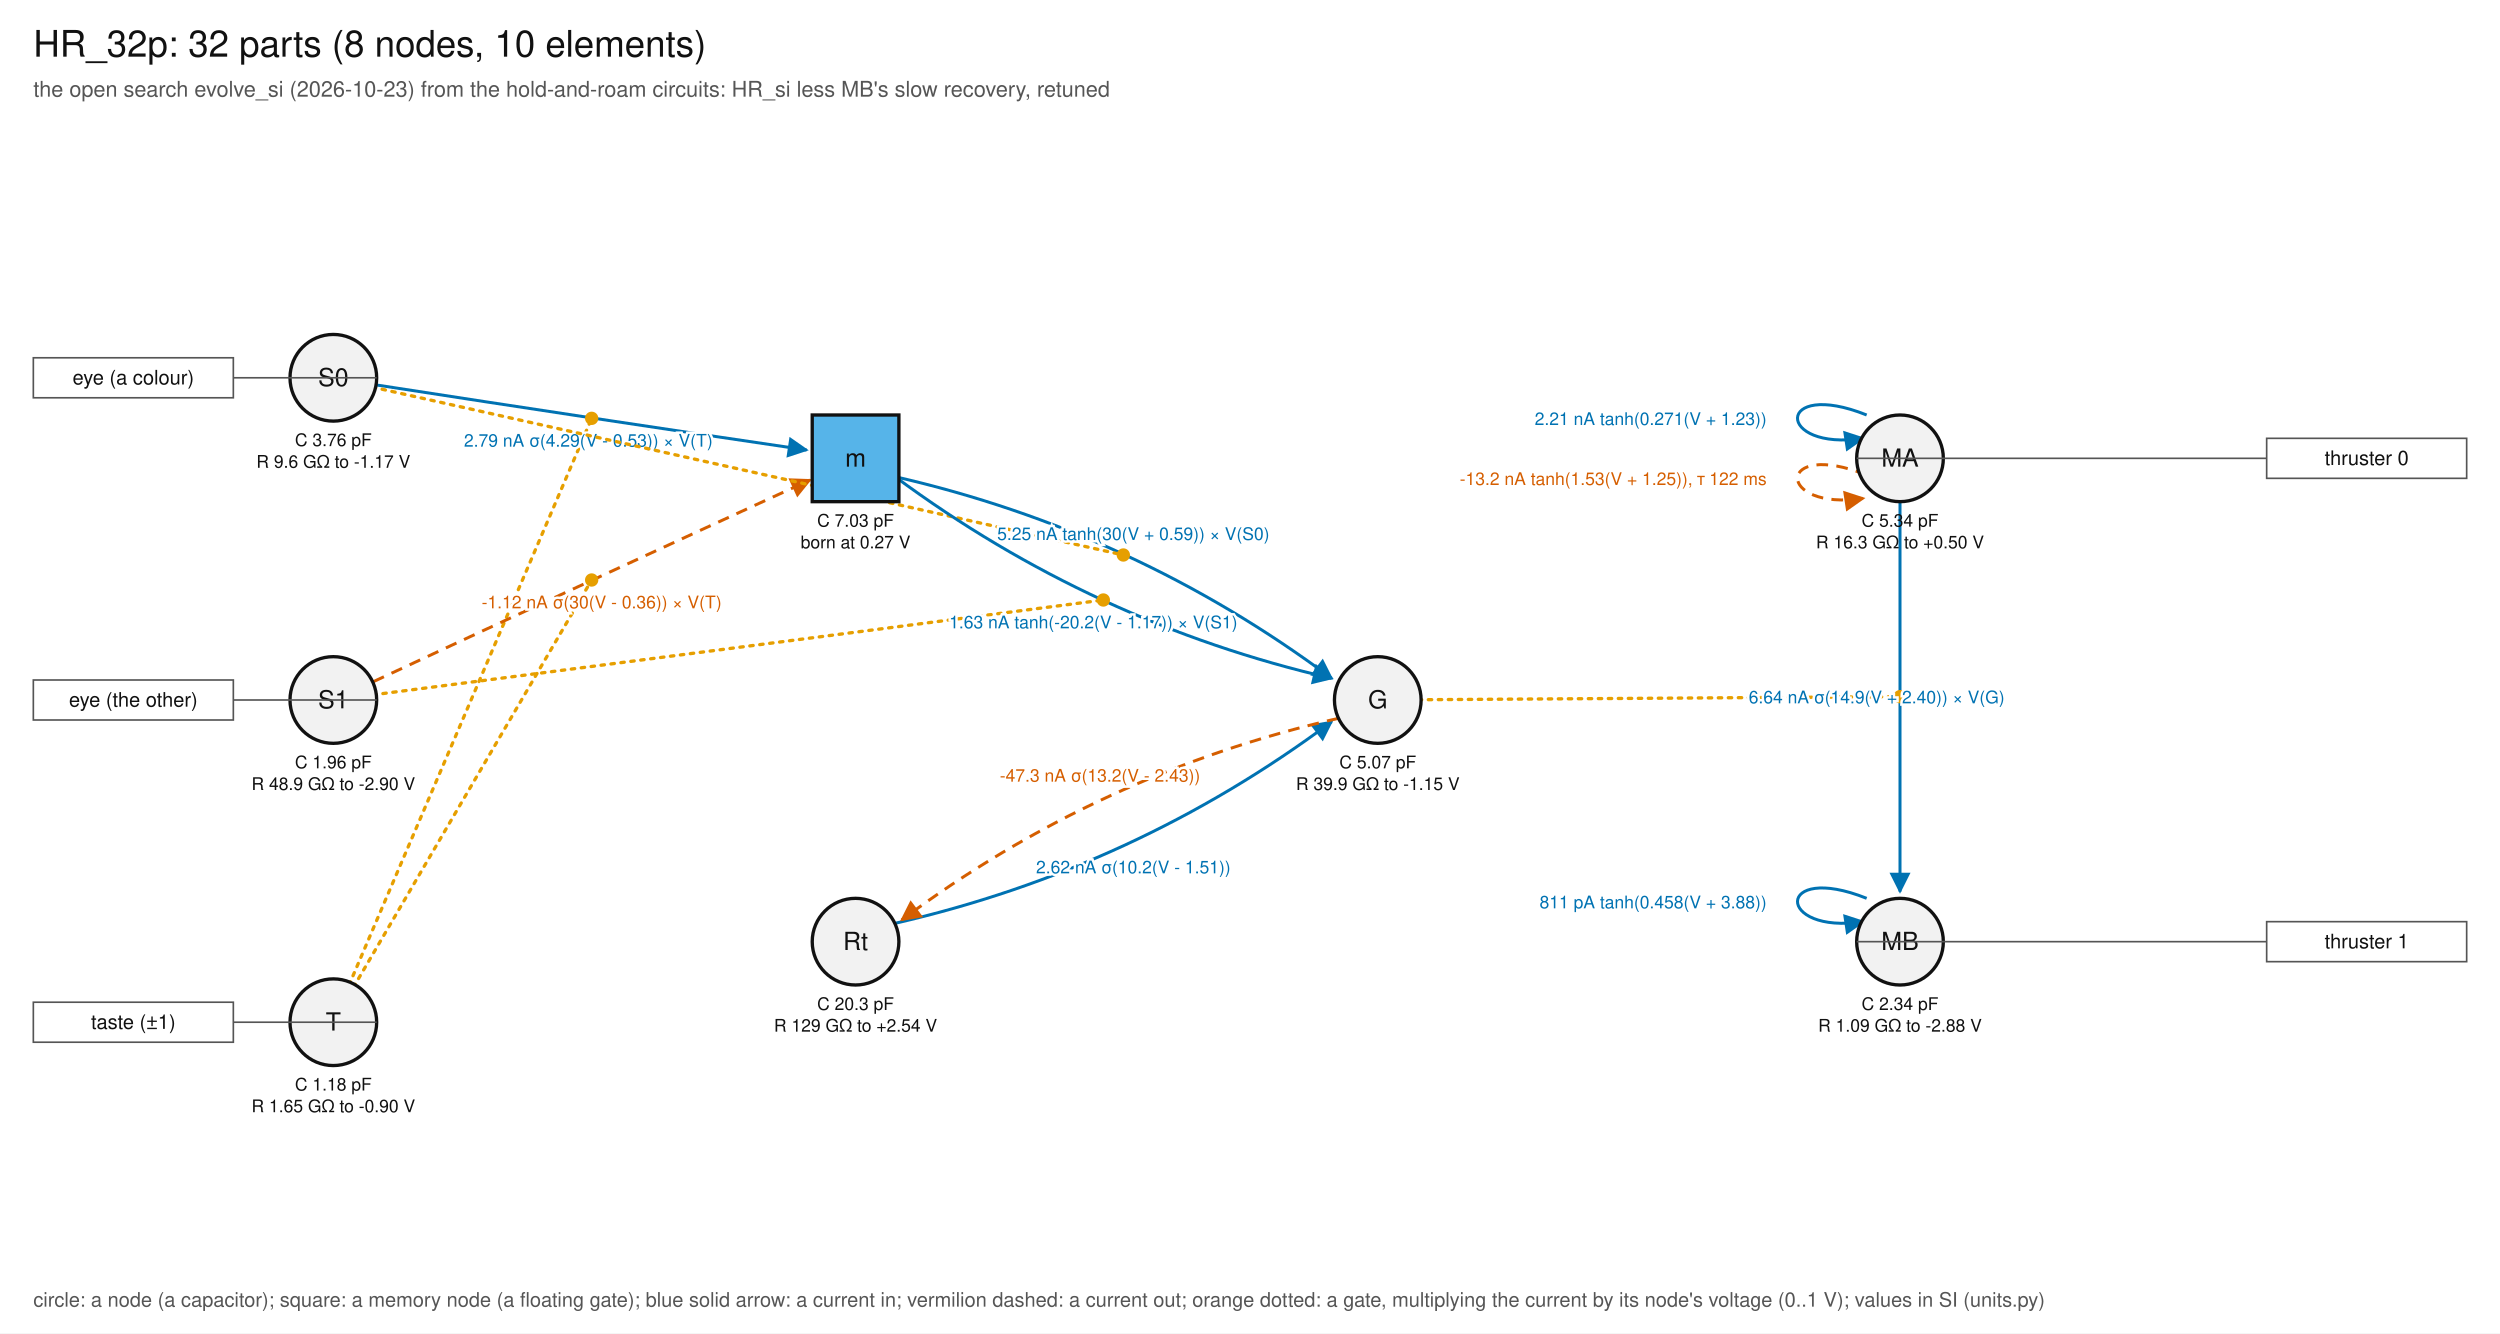
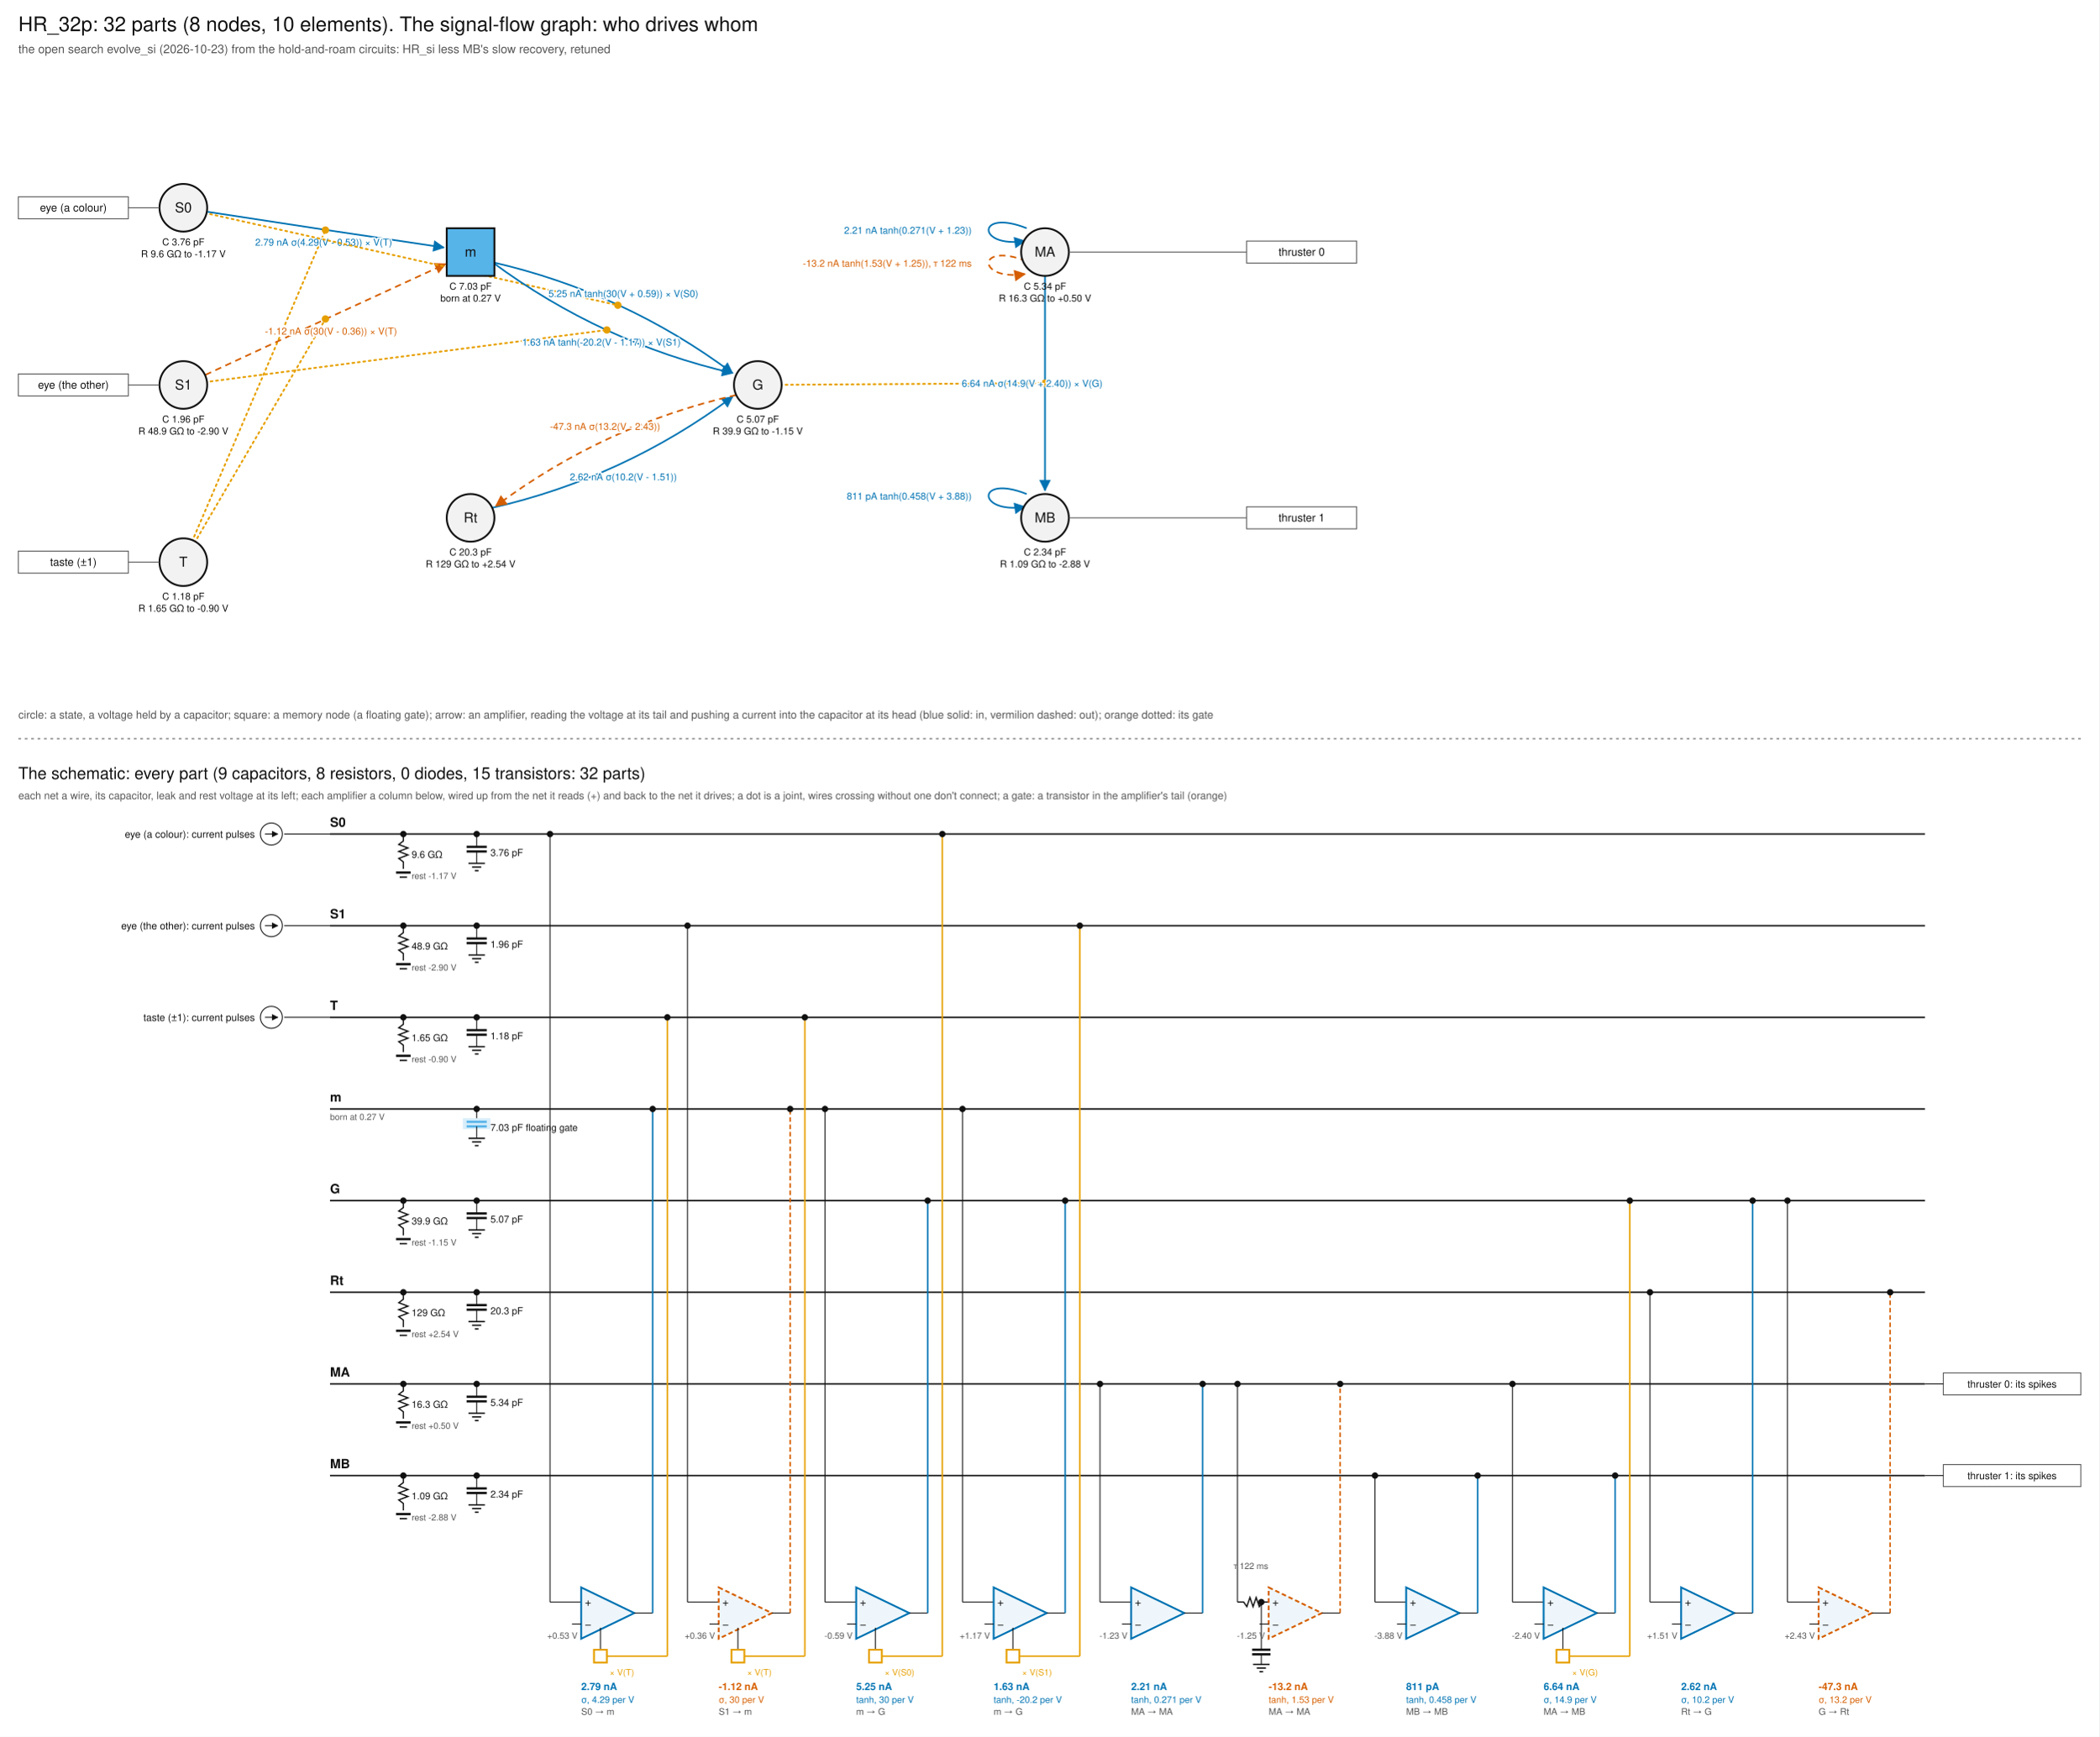
- <svg xmlns="http://www.w3.org/2000/svg" width="1500" height="800" viewBox="0 0 1500 800" font-family="Helvetica, Arial, sans-serif">
-   <rect width="1500" height="800" fill="#fff" />
+ <svg xmlns="http://www.w3.org/2000/svg" width="2290" height="1895" viewBox="0 0 2290 1895" font-family="Helvetica, Arial, sans-serif">
+   <rect width="2290" height="1895" fill="#fff" />
  <defs>
    <marker id="in" viewBox="0 0 10 10" refX="9" refY="5" markerWidth="7" markerHeight="7" orient="auto-start-reverse">
      <path d="M0,0 L10,5 L0,10 z" fill="#0072B2" />
    </marker>
    <marker id="out" viewBox="0 0 10 10" refX="9" refY="5" markerWidth="7" markerHeight="7" orient="auto-start-reverse">
      <path d="M0,0 L10,5 L0,10 z" fill="#D55E00" />
    </marker>
+     <marker id="ink" viewBox="0 0 10 10" refX="9" refY="5" markerWidth="7" markerHeight="7" orient="auto-start-reverse">
+       <path d="M0,0 L10,5 L0,10 z" fill="#111" />
+     </marker>
  </defs>
-   <text x="20" y="34" font-size="22" fill="#111">HR_32p: 32 parts (8 nodes, 10 elements)</text>
+   <text x="20" y="34" font-size="22" fill="#111">HR_32p: 32 parts (8 nodes, 10 elements). The signal-flow graph: who drives whom</text>
  <text x="20" y="58" font-size="13" fill="#555">the open search evolve_si (2026-10-23) from the hold-and-roam circuits: HR_si less MB's slow recovery, retuned</text>
  <path d="M226,231 Q355,251 484,270" fill="none" stroke="#0072B2" stroke-width="1.8" marker-end="url(#in)" />
  <line x1="200" y1="613" x2="355" y2="251" stroke="#E69F00" stroke-width="2" stroke-dasharray="2,4" stroke-linecap="round" />
  <circle cx="355" cy="251" r="4" fill="#E69F00" />
-   <text x="353" y="268" font-size="10.5" text-anchor="middle" fill="#0072B2" stroke="#fff" stroke-width="3" paint-order="stroke">2.79 nA σ(4.29(V - 0.53)) × V(T)</text>
+   <text x="353" y="268" font-size="10.5" text-anchor="middle" fill="#fff" stroke="#fff" stroke-width="3">2.79 nA σ(4.29(V - 0.53)) × V(T)</text>
+   <text x="353" y="268" font-size="10.5" text-anchor="middle" fill="#0072B2">2.79 nA σ(4.29(V - 0.53)) × V(T)</text>
  <path d="M224,409 Q355,348 486,288" fill="none" stroke="#D55E00" stroke-width="1.8" stroke-dasharray="7,5" marker-end="url(#out)" />
  <line x1="200" y1="613" x2="355" y2="348" stroke="#E69F00" stroke-width="2" stroke-dasharray="2,4" stroke-linecap="round" />
  <circle cx="355" cy="348" r="4" fill="#E69F00" />
-   <text x="361" y="365" font-size="10.5" text-anchor="middle" fill="#D55E00" stroke="#fff" stroke-width="3" paint-order="stroke">-1.12 nA σ(30(V - 0.36)) × V(T)</text>
+   <text x="361" y="365" font-size="10.5" text-anchor="middle" fill="#fff" stroke="#fff" stroke-width="3">-1.12 nA σ(30(V - 0.36)) × V(T)</text>
+   <text x="361" y="365" font-size="10.5" text-anchor="middle" fill="#D55E00">-1.12 nA σ(30(V - 0.36)) × V(T)</text>
  <path d="M537,286 Q681,319 799,407" fill="none" stroke="#0072B2" stroke-width="1.8" marker-end="url(#in)" />
  <line x1="200" y1="227" x2="674" y2="333" stroke="#E69F00" stroke-width="2" stroke-dasharray="2,4" stroke-linecap="round" />
  <circle cx="674" cy="333" r="4" fill="#E69F00" />
-   <text x="680" y="324" font-size="10.5" text-anchor="middle" fill="#0072B2" stroke="#fff" stroke-width="3" paint-order="stroke">5.25 nA tanh(30(V + 0.59)) × V(S0)</text>
+   <text x="680" y="324" font-size="10.5" text-anchor="middle" fill="#fff" stroke="#fff" stroke-width="3">5.25 nA tanh(30(V + 0.59)) × V(S0)</text>
+   <text x="680" y="324" font-size="10.5" text-anchor="middle" fill="#0072B2">5.25 nA tanh(30(V + 0.59)) × V(S0)</text>
  <path d="M537,286 Q656,374 799,407" fill="none" stroke="#0072B2" stroke-width="1.8" marker-end="url(#in)" />
  <line x1="200" y1="420" x2="662" y2="360" stroke="#E69F00" stroke-width="2" stroke-dasharray="2,4" stroke-linecap="round" />
  <circle cx="662" cy="360" r="4" fill="#E69F00" />
-   <text x="656" y="377" font-size="10.5" text-anchor="middle" fill="#0072B2" stroke="#fff" stroke-width="3" paint-order="stroke">1.63 nA tanh(-20.2(V - 1.17)) × V(S1)</text>
+   <text x="656" y="377" font-size="10.5" text-anchor="middle" fill="#fff" stroke="#fff" stroke-width="3">1.63 nA tanh(-20.2(V - 1.17)) × V(S1)</text>
+   <text x="656" y="377" font-size="10.5" text-anchor="middle" fill="#0072B2">1.63 nA tanh(-20.2(V - 1.17)) × V(S1)</text>
  <path d="M1120.0,249.0 C1065.0,227.0 1065.0,271.0 1118.0,263.0" fill="none" stroke="#0072B2" stroke-width="1.8" marker-end="url(#in)" />
-   <text x="1060" y="255" font-size="10.5" text-anchor="end" fill="#0072B2" stroke="#fff" stroke-width="3" paint-order="stroke">2.21 nA tanh(0.271(V + 1.23))</text>
+   <text x="1060" y="255" font-size="10.5" text-anchor="end" fill="#fff" stroke="#fff" stroke-width="3">2.21 nA tanh(0.271(V + 1.23))</text>
+   <text x="1060" y="255" font-size="10.5" text-anchor="end" fill="#0072B2">2.21 nA tanh(0.271(V + 1.23))</text>
  <path d="M1120.0,285.0 C1065.0,263.0 1065.0,307.0 1118.0,299.0" fill="none" stroke="#D55E00" stroke-width="1.8" stroke-dasharray="7,5" marker-end="url(#out)" />
-   <text x="1060" y="291" font-size="10.5" text-anchor="end" fill="#D55E00" stroke="#fff" stroke-width="3" paint-order="stroke">-13.2 nA tanh(1.53(V + 1.25)), τ 122 ms</text>
+   <text x="1060" y="291" font-size="10.5" text-anchor="end" fill="#fff" stroke="#fff" stroke-width="3">-13.2 nA tanh(1.53(V + 1.25)), τ 122 ms</text>
+   <text x="1060" y="291" font-size="10.5" text-anchor="end" fill="#D55E00">-13.2 nA tanh(1.53(V + 1.25)), τ 122 ms</text>
  <path d="M1120.0,539.0 C1065.0,517.0 1065.0,561.0 1118.0,553.0" fill="none" stroke="#0072B2" stroke-width="1.8" marker-end="url(#in)" />
-   <text x="1060" y="545" font-size="10.5" text-anchor="end" fill="#0072B2" stroke="#fff" stroke-width="3" paint-order="stroke">811 pA tanh(0.458(V + 3.88))</text>
+   <text x="1060" y="545" font-size="10.5" text-anchor="end" fill="#fff" stroke="#fff" stroke-width="3">811 pA tanh(0.458(V + 3.88))</text>
+   <text x="1060" y="545" font-size="10.5" text-anchor="end" fill="#0072B2">811 pA tanh(0.458(V + 3.88))</text>
  <path d="M1140,301 Q1140,418 1140,535" fill="none" stroke="#0072B2" stroke-width="1.8" marker-end="url(#in)" />
  <line x1="827" y1="420" x2="1140" y2="418" stroke="#E69F00" stroke-width="2" stroke-dasharray="2,4" stroke-linecap="round" />
  <circle cx="1140" cy="418" r="4" fill="#E69F00" />
-   <text x="1126" y="422" font-size="10.5" text-anchor="middle" fill="#0072B2" stroke="#fff" stroke-width="3" paint-order="stroke">6.64 nA σ(14.9(V + 2.40)) × V(G)</text>
+   <text x="1126" y="422" font-size="10.5" text-anchor="middle" fill="#fff" stroke="#fff" stroke-width="3">6.64 nA σ(14.9(V + 2.40)) × V(G)</text>
+   <text x="1126" y="422" font-size="10.5" text-anchor="middle" fill="#0072B2">6.64 nA σ(14.9(V + 2.40)) × V(G)</text>
  <path d="M537,554 Q681,521 799,433" fill="none" stroke="#0072B2" stroke-width="1.8" marker-end="url(#in)" />
-   <text x="680" y="524" font-size="10.5" text-anchor="middle" fill="#0072B2" stroke="#fff" stroke-width="3" paint-order="stroke">2.62 nA σ(10.2(V - 1.51))</text>
+   <text x="680" y="524" font-size="10.5" text-anchor="middle" fill="#fff" stroke="#fff" stroke-width="3">2.62 nA σ(10.2(V - 1.51))</text>
+   <text x="680" y="524" font-size="10.5" text-anchor="middle" fill="#0072B2">2.62 nA σ(10.2(V - 1.51))</text>
  <path d="M803,431 Q659,464 541,552" fill="none" stroke="#D55E00" stroke-width="1.8" stroke-dasharray="7,5" marker-end="url(#out)" />
-   <text x="660" y="469" font-size="10.5" text-anchor="middle" fill="#D55E00" stroke="#fff" stroke-width="3" paint-order="stroke">-47.3 nA σ(13.2(V - 2.43))</text>
+   <text x="660" y="469" font-size="10.5" text-anchor="middle" fill="#fff" stroke="#fff" stroke-width="3">-47.3 nA σ(13.2(V - 2.43))</text>
+   <text x="660" y="469" font-size="10.5" text-anchor="middle" fill="#D55E00">-47.3 nA σ(13.2(V - 2.43))</text>
  <circle cx="200.0" cy="226.667" r="26" fill="#F2F2F2" stroke="#111" stroke-width="2" />
  <text x="200.0" y="231.667" font-size="15" text-anchor="middle" fill="#111">S0</text>
  <text x="200.0" y="267.667" font-size="10.5" text-anchor="middle" fill="#111">C 3.76 pF</text>
  <text x="200.0" y="280.667" font-size="10.5" text-anchor="middle" fill="#111">R 9.6 GΩ to -1.17 V</text>
  <circle cx="200.0" cy="420.0" r="26" fill="#F2F2F2" stroke="#111" stroke-width="2" />
  <text x="200.0" y="425.0" font-size="15" text-anchor="middle" fill="#111">S1</text>
  <text x="200.0" y="461.0" font-size="10.5" text-anchor="middle" fill="#111">C 1.96 pF</text>
  <text x="200.0" y="474.0" font-size="10.5" text-anchor="middle" fill="#111">R 48.9 GΩ to -2.90 V</text>
  <circle cx="200.0" cy="613.333" r="26" fill="#F2F2F2" stroke="#111" stroke-width="2" />
  <text x="200.0" y="618.333" font-size="15" text-anchor="middle" fill="#111">T</text>
  <text x="200.0" y="654.333" font-size="10.5" text-anchor="middle" fill="#111">C 1.18 pF</text>
  <text x="200.0" y="667.333" font-size="10.5" text-anchor="middle" fill="#111">R 1.65 GΩ to -0.90 V</text>
  <rect x="487.333" y="249.0" width="52" height="52" fill="#56B4E9" stroke="#111" stroke-width="2" />
  <text x="513.333" y="280.0" font-size="15" text-anchor="middle" fill="#111">m</text>
  <text x="513.333" y="316.0" font-size="10.5" text-anchor="middle" fill="#111">C 7.03 pF</text>
  <text x="513.333" y="329.0" font-size="10.5" text-anchor="middle" fill="#111">born at 0.27 V</text>
  <circle cx="826.667" cy="420.0" r="26" fill="#F2F2F2" stroke="#111" stroke-width="2" />
  <text x="826.667" y="425.0" font-size="15" text-anchor="middle" fill="#111">G</text>
  <text x="826.667" y="461.0" font-size="10.5" text-anchor="middle" fill="#111">C 5.07 pF</text>
  <text x="826.667" y="474.0" font-size="10.5" text-anchor="middle" fill="#111">R 39.9 GΩ to -1.15 V</text>
  <circle cx="1140.0" cy="275.0" r="26" fill="#F2F2F2" stroke="#111" stroke-width="2" />
  <text x="1140.0" y="280.0" font-size="15" text-anchor="middle" fill="#111">MA</text>
  <text x="1140.0" y="316.0" font-size="10.5" text-anchor="middle" fill="#111">C 5.34 pF</text>
  <text x="1140.0" y="329.0" font-size="10.5" text-anchor="middle" fill="#111">R 16.3 GΩ to +0.50 V</text>
  <circle cx="1140.0" cy="565.0" r="26" fill="#F2F2F2" stroke="#111" stroke-width="2" />
  <text x="1140.0" y="570.0" font-size="15" text-anchor="middle" fill="#111">MB</text>
  <text x="1140.0" y="606.0" font-size="10.5" text-anchor="middle" fill="#111">C 2.34 pF</text>
  <text x="1140.0" y="619.0" font-size="10.5" text-anchor="middle" fill="#111">R 1.09 GΩ to -2.88 V</text>
  <circle cx="513.333" cy="565.0" r="26" fill="#F2F2F2" stroke="#111" stroke-width="2" />
  <text x="513.333" y="570.0" font-size="15" text-anchor="middle" fill="#111">Rt</text>
  <text x="513.333" y="606.0" font-size="10.5" text-anchor="middle" fill="#111">C 20.3 pF</text>
  <text x="513.333" y="619.0" font-size="10.5" text-anchor="middle" fill="#111">R 129 GΩ to +2.54 V</text>
  <rect x="20" y="214.667" width="120" height="24" fill="#fff" stroke="#555" />
  <text x="80" y="230.667" font-size="12" text-anchor="middle" fill="#111">eye (a colour)</text>
-   <line x1="140" y1="226.667" x2="226.0" y2="226.667" stroke="#555" />
+   <line x1="140" y1="226.667" x2="174.0" y2="226.667" stroke="#555" />
  <rect x="20" y="408.0" width="120" height="24" fill="#fff" stroke="#555" />
  <text x="80" y="424.0" font-size="12" text-anchor="middle" fill="#111">eye (the other)</text>
-   <line x1="140" y1="420.0" x2="226.0" y2="420.0" stroke="#555" />
+   <line x1="140" y1="420.0" x2="174.0" y2="420.0" stroke="#555" />
  <rect x="20" y="601.333" width="120" height="24" fill="#fff" stroke="#555" />
  <text x="80" y="617.333" font-size="12" text-anchor="middle" fill="#111">taste (±1)</text>
-   <line x1="140" y1="613.333" x2="226.0" y2="613.333" stroke="#555" />
+   <line x1="140" y1="613.333" x2="174.0" y2="613.333" stroke="#555" />
  <rect x="1360" y="263.0" width="120" height="24" fill="#fff" stroke="#555" />
  <text x="1420" y="279.0" font-size="12" text-anchor="middle" fill="#111">thruster 0</text>
-   <line x1="1360" y1="275.0" x2="1114.0" y2="275.0" stroke="#555" />
+   <line x1="1360" y1="275.0" x2="1166.0" y2="275.0" stroke="#555" />
  <rect x="1360" y="553.0" width="120" height="24" fill="#fff" stroke="#555" />
  <text x="1420" y="569.0" font-size="12" text-anchor="middle" fill="#111">thruster 1</text>
-   <line x1="1360" y1="565.0" x2="1114.0" y2="565.0" stroke="#555" />
-   <text x="20" y="784" font-size="12" fill="#555">circle: a node (a capacitor); square: a memory node (a floating gate); blue solid arrow: a current in; vermilion dashed: a current out; orange dotted: a gate, multiplying the current by its node's voltage (0..1 V); values in SI (units.py)</text>
+   <line x1="1360" y1="565.0" x2="1166.0" y2="565.0" stroke="#555" />
+   <text x="20" y="784" font-size="12" fill="#555">circle: a state, a voltage held by a capacitor; square: a memory node (a floating gate); arrow: an amplifier, reading the voltage at its tail and pushing a current into the capacitor at its head (blue solid: in, vermilion dashed: out); orange dotted: its gate</text>
+   <line x1="20" y1="806" x2="2270" y2="806" stroke="#555" stroke-dasharray="3,4" />
+   <line x1="360" y1="910" x2="2100" y2="910" stroke="#111" stroke-width="1.6" />
+   <text x="360" y="902" font-size="14" text-anchor="start" fill="#111" font-weight="bold">S0</text>
+   <circle cx="520" cy="910" r="3.5" fill="#111" />
+   <line x1="520" y1="910" x2="520" y2="924" stroke="#111" />
+   <line x1="509" y1="924" x2="531" y2="924" stroke="#111" stroke-width="2.5" />
+   <line x1="509" y1="929" x2="531" y2="929" stroke="#111" stroke-width="2.5" />
+   <line x1="520" y1="929" x2="520" y2="942" stroke="#111" />
+   <line x1="511" y1="942" x2="529" y2="942" stroke="#111" stroke-width="1.5" />
+   <line x1="515" y1="946" x2="525" y2="946" stroke="#111" stroke-width="1.5" />
+   <line x1="518" y1="950" x2="522" y2="950" stroke="#111" stroke-width="1.5" />
+   <text x="535" y="934" font-size="10.5" text-anchor="start" fill="#111" font-weight="normal">3.76 pF</text>
+   <circle cx="440" cy="910" r="3.5" fill="#111" />
+   <path d="M440,910 L440.0,917.6 L435.0,921.4 L445.0,925.2 L435.0,929.0 L445.0,932.8 L435.0,936.6 L440.0,940.4 L440,948" fill="none" stroke="#111" stroke-width="1.4" />
+   <line x1="432" y1="952" x2="448" y2="952" stroke="#111" stroke-width="2.5" />
+   <line x1="436" y1="957" x2="444" y2="957" stroke="#111" stroke-width="1.5" />
+   <text x="449" y="936" font-size="10.5" text-anchor="start" fill="#111" font-weight="normal">9.6 GΩ</text>
+   <text x="449" y="959" font-size="9.5" text-anchor="start" fill="#555" font-weight="normal">rest -1.17 V</text>
+   <line x1="360" y1="1010" x2="2100" y2="1010" stroke="#111" stroke-width="1.6" />
+   <text x="360" y="1002" font-size="14" text-anchor="start" fill="#111" font-weight="bold">S1</text>
+   <circle cx="520" cy="1010" r="3.5" fill="#111" />
+   <line x1="520" y1="1010" x2="520" y2="1024" stroke="#111" />
+   <line x1="509" y1="1024" x2="531" y2="1024" stroke="#111" stroke-width="2.5" />
+   <line x1="509" y1="1029" x2="531" y2="1029" stroke="#111" stroke-width="2.5" />
+   <line x1="520" y1="1029" x2="520" y2="1042" stroke="#111" />
+   <line x1="511" y1="1042" x2="529" y2="1042" stroke="#111" stroke-width="1.5" />
+   <line x1="515" y1="1046" x2="525" y2="1046" stroke="#111" stroke-width="1.5" />
+   <line x1="518" y1="1050" x2="522" y2="1050" stroke="#111" stroke-width="1.5" />
+   <text x="535" y="1034" font-size="10.5" text-anchor="start" fill="#111" font-weight="normal">1.96 pF</text>
+   <circle cx="440" cy="1010" r="3.5" fill="#111" />
+   <path d="M440,1010 L440.0,1017.6 L435.0,1021.4 L445.0,1025.2 L435.0,1029.0 L445.0,1032.8 L435.0,1036.6 L440.0,1040.4 L440,1048" fill="none" stroke="#111" stroke-width="1.4" />
+   <line x1="432" y1="1052" x2="448" y2="1052" stroke="#111" stroke-width="2.5" />
+   <line x1="436" y1="1057" x2="444" y2="1057" stroke="#111" stroke-width="1.5" />
+   <text x="449" y="1036" font-size="10.5" text-anchor="start" fill="#111" font-weight="normal">48.9 GΩ</text>
+   <text x="449" y="1059" font-size="9.5" text-anchor="start" fill="#555" font-weight="normal">rest -2.90 V</text>
+   <line x1="360" y1="1110" x2="2100" y2="1110" stroke="#111" stroke-width="1.6" />
+   <text x="360" y="1102" font-size="14" text-anchor="start" fill="#111" font-weight="bold">T</text>
+   <circle cx="520" cy="1110" r="3.5" fill="#111" />
+   <line x1="520" y1="1110" x2="520" y2="1124" stroke="#111" />
+   <line x1="509" y1="1124" x2="531" y2="1124" stroke="#111" stroke-width="2.5" />
+   <line x1="509" y1="1129" x2="531" y2="1129" stroke="#111" stroke-width="2.5" />
+   <line x1="520" y1="1129" x2="520" y2="1142" stroke="#111" />
+   <line x1="511" y1="1142" x2="529" y2="1142" stroke="#111" stroke-width="1.5" />
+   <line x1="515" y1="1146" x2="525" y2="1146" stroke="#111" stroke-width="1.5" />
+   <line x1="518" y1="1150" x2="522" y2="1150" stroke="#111" stroke-width="1.5" />
+   <text x="535" y="1134" font-size="10.5" text-anchor="start" fill="#111" font-weight="normal">1.18 pF</text>
+   <circle cx="440" cy="1110" r="3.5" fill="#111" />
+   <path d="M440,1110 L440.0,1117.6 L435.0,1121.4 L445.0,1125.2 L435.0,1129.0 L445.0,1132.8 L435.0,1136.6 L440.0,1140.4 L440,1148" fill="none" stroke="#111" stroke-width="1.4" />
+   <line x1="432" y1="1152" x2="448" y2="1152" stroke="#111" stroke-width="2.5" />
+   <line x1="436" y1="1157" x2="444" y2="1157" stroke="#111" stroke-width="1.5" />
+   <text x="449" y="1136" font-size="10.5" text-anchor="start" fill="#111" font-weight="normal">1.65 GΩ</text>
+   <text x="449" y="1159" font-size="9.5" text-anchor="start" fill="#555" font-weight="normal">rest -0.90 V</text>
+   <line x1="360" y1="1210" x2="2100" y2="1210" stroke="#111" stroke-width="1.6" />
+   <text x="360" y="1202" font-size="14" text-anchor="start" fill="#111" font-weight="bold">m</text>
+   <circle cx="520" cy="1210" r="3.5" fill="#111" />
+   <line x1="520" y1="1210" x2="520" y2="1224" stroke="#111" />
+   <rect x="505" y="1220" width="30" height="12" fill="#d8eefa" stroke="none" />
+   <line x1="509" y1="1224" x2="531" y2="1224" stroke="#56B4E9" stroke-width="2.5" />
+   <line x1="509" y1="1229" x2="531" y2="1229" stroke="#56B4E9" stroke-width="2.5" />
+   <line x1="520" y1="1229" x2="520" y2="1242" stroke="#111" />
+   <line x1="511" y1="1242" x2="529" y2="1242" stroke="#111" stroke-width="1.5" />
+   <line x1="515" y1="1246" x2="525" y2="1246" stroke="#111" stroke-width="1.5" />
+   <line x1="518" y1="1250" x2="522" y2="1250" stroke="#111" stroke-width="1.5" />
+   <text x="535" y="1234" font-size="10.5" text-anchor="start" fill="#111" font-weight="normal">7.03 pF  floating gate</text>
+   <text x="360" y="1222" font-size="9.5" text-anchor="start" fill="#555" font-weight="normal">born at 0.27 V</text>
+   <line x1="360" y1="1310" x2="2100" y2="1310" stroke="#111" stroke-width="1.6" />
+   <text x="360" y="1302" font-size="14" text-anchor="start" fill="#111" font-weight="bold">G</text>
+   <circle cx="520" cy="1310" r="3.5" fill="#111" />
+   <line x1="520" y1="1310" x2="520" y2="1324" stroke="#111" />
+   <line x1="509" y1="1324" x2="531" y2="1324" stroke="#111" stroke-width="2.5" />
+   <line x1="509" y1="1329" x2="531" y2="1329" stroke="#111" stroke-width="2.5" />
+   <line x1="520" y1="1329" x2="520" y2="1342" stroke="#111" />
+   <line x1="511" y1="1342" x2="529" y2="1342" stroke="#111" stroke-width="1.5" />
+   <line x1="515" y1="1346" x2="525" y2="1346" stroke="#111" stroke-width="1.5" />
+   <line x1="518" y1="1350" x2="522" y2="1350" stroke="#111" stroke-width="1.5" />
+   <text x="535" y="1334" font-size="10.5" text-anchor="start" fill="#111" font-weight="normal">5.07 pF</text>
+   <circle cx="440" cy="1310" r="3.5" fill="#111" />
+   <path d="M440,1310 L440.0,1317.6 L435.0,1321.4 L445.0,1325.2 L435.0,1329.0 L445.0,1332.8 L435.0,1336.6 L440.0,1340.4 L440,1348" fill="none" stroke="#111" stroke-width="1.4" />
+   <line x1="432" y1="1352" x2="448" y2="1352" stroke="#111" stroke-width="2.5" />
+   <line x1="436" y1="1357" x2="444" y2="1357" stroke="#111" stroke-width="1.5" />
+   <text x="449" y="1336" font-size="10.5" text-anchor="start" fill="#111" font-weight="normal">39.9 GΩ</text>
+   <text x="449" y="1359" font-size="9.5" text-anchor="start" fill="#555" font-weight="normal">rest -1.15 V</text>
+   <line x1="360" y1="1410" x2="2100" y2="1410" stroke="#111" stroke-width="1.6" />
+   <text x="360" y="1402" font-size="14" text-anchor="start" fill="#111" font-weight="bold">Rt</text>
+   <circle cx="520" cy="1410" r="3.5" fill="#111" />
+   <line x1="520" y1="1410" x2="520" y2="1424" stroke="#111" />
+   <line x1="509" y1="1424" x2="531" y2="1424" stroke="#111" stroke-width="2.5" />
+   <line x1="509" y1="1429" x2="531" y2="1429" stroke="#111" stroke-width="2.5" />
+   <line x1="520" y1="1429" x2="520" y2="1442" stroke="#111" />
+   <line x1="511" y1="1442" x2="529" y2="1442" stroke="#111" stroke-width="1.5" />
+   <line x1="515" y1="1446" x2="525" y2="1446" stroke="#111" stroke-width="1.5" />
+   <line x1="518" y1="1450" x2="522" y2="1450" stroke="#111" stroke-width="1.5" />
+   <text x="535" y="1434" font-size="10.5" text-anchor="start" fill="#111" font-weight="normal">20.3 pF</text>
+   <circle cx="440" cy="1410" r="3.5" fill="#111" />
+   <path d="M440,1410 L440.0,1417.6 L435.0,1421.4 L445.0,1425.2 L435.0,1429.0 L445.0,1432.8 L435.0,1436.6 L440.0,1440.4 L440,1448" fill="none" stroke="#111" stroke-width="1.4" />
+   <line x1="432" y1="1452" x2="448" y2="1452" stroke="#111" stroke-width="2.5" />
+   <line x1="436" y1="1457" x2="444" y2="1457" stroke="#111" stroke-width="1.5" />
+   <text x="449" y="1436" font-size="10.5" text-anchor="start" fill="#111" font-weight="normal">129 GΩ</text>
+   <text x="449" y="1459" font-size="9.5" text-anchor="start" fill="#555" font-weight="normal">rest +2.54 V</text>
+   <line x1="360" y1="1510" x2="2100" y2="1510" stroke="#111" stroke-width="1.6" />
+   <text x="360" y="1502" font-size="14" text-anchor="start" fill="#111" font-weight="bold">MA</text>
+   <circle cx="520" cy="1510" r="3.5" fill="#111" />
+   <line x1="520" y1="1510" x2="520" y2="1524" stroke="#111" />
+   <line x1="509" y1="1524" x2="531" y2="1524" stroke="#111" stroke-width="2.5" />
+   <line x1="509" y1="1529" x2="531" y2="1529" stroke="#111" stroke-width="2.5" />
+   <line x1="520" y1="1529" x2="520" y2="1542" stroke="#111" />
+   <line x1="511" y1="1542" x2="529" y2="1542" stroke="#111" stroke-width="1.5" />
+   <line x1="515" y1="1546" x2="525" y2="1546" stroke="#111" stroke-width="1.5" />
+   <line x1="518" y1="1550" x2="522" y2="1550" stroke="#111" stroke-width="1.5" />
+   <text x="535" y="1534" font-size="10.5" text-anchor="start" fill="#111" font-weight="normal">5.34 pF</text>
+   <circle cx="440" cy="1510" r="3.5" fill="#111" />
+   <path d="M440,1510 L440.0,1517.6 L435.0,1521.4 L445.0,1525.2 L435.0,1529.0 L445.0,1532.8 L435.0,1536.6 L440.0,1540.4 L440,1548" fill="none" stroke="#111" stroke-width="1.4" />
+   <line x1="432" y1="1552" x2="448" y2="1552" stroke="#111" stroke-width="2.5" />
+   <line x1="436" y1="1557" x2="444" y2="1557" stroke="#111" stroke-width="1.5" />
+   <text x="449" y="1536" font-size="10.5" text-anchor="start" fill="#111" font-weight="normal">16.3 GΩ</text>
+   <text x="449" y="1559" font-size="9.5" text-anchor="start" fill="#555" font-weight="normal">rest +0.50 V</text>
+   <line x1="360" y1="1610" x2="2100" y2="1610" stroke="#111" stroke-width="1.6" />
+   <text x="360" y="1602" font-size="14" text-anchor="start" fill="#111" font-weight="bold">MB</text>
+   <circle cx="520" cy="1610" r="3.5" fill="#111" />
+   <line x1="520" y1="1610" x2="520" y2="1624" stroke="#111" />
+   <line x1="509" y1="1624" x2="531" y2="1624" stroke="#111" stroke-width="2.5" />
+   <line x1="509" y1="1629" x2="531" y2="1629" stroke="#111" stroke-width="2.5" />
+   <line x1="520" y1="1629" x2="520" y2="1642" stroke="#111" />
+   <line x1="511" y1="1642" x2="529" y2="1642" stroke="#111" stroke-width="1.5" />
+   <line x1="515" y1="1646" x2="525" y2="1646" stroke="#111" stroke-width="1.5" />
+   <line x1="518" y1="1650" x2="522" y2="1650" stroke="#111" stroke-width="1.5" />
+   <text x="535" y="1634" font-size="10.5" text-anchor="start" fill="#111" font-weight="normal">2.34 pF</text>
+   <circle cx="440" cy="1610" r="3.5" fill="#111" />
+   <path d="M440,1610 L440.0,1617.6 L435.0,1621.4 L445.0,1625.2 L435.0,1629.0 L445.0,1632.8 L435.0,1636.6 L440.0,1640.4 L440,1648" fill="none" stroke="#111" stroke-width="1.4" />
+   <line x1="432" y1="1652" x2="448" y2="1652" stroke="#111" stroke-width="2.5" />
+   <line x1="436" y1="1657" x2="444" y2="1657" stroke="#111" stroke-width="1.5" />
+   <text x="449" y="1636" font-size="10.5" text-anchor="start" fill="#111" font-weight="normal">1.09 GΩ</text>
+   <text x="449" y="1659" font-size="9.5" text-anchor="start" fill="#555" font-weight="normal">rest -2.88 V</text>
+   <line x1="310" y1="910" x2="360" y2="910" stroke="#111" />
+   <circle cx="296" cy="910" r="12" fill="#fff" stroke="#111" />
+   <line x1="289" y1="910" x2="303" y2="910" stroke="#111" marker-end="url(#ink)" />
+   <text x="278" y="914" font-size="11" text-anchor="end" fill="#111" font-weight="normal">eye (a colour): current pulses</text>
+   <line x1="310" y1="1010" x2="360" y2="1010" stroke="#111" />
+   <circle cx="296" cy="1010" r="12" fill="#fff" stroke="#111" />
+   <line x1="289" y1="1010" x2="303" y2="1010" stroke="#111" marker-end="url(#ink)" />
+   <text x="278" y="1014" font-size="11" text-anchor="end" fill="#111" font-weight="normal">eye (the other): current pulses</text>
+   <line x1="310" y1="1110" x2="360" y2="1110" stroke="#111" />
+   <circle cx="296" cy="1110" r="12" fill="#fff" stroke="#111" />
+   <line x1="289" y1="1110" x2="303" y2="1110" stroke="#111" marker-end="url(#ink)" />
+   <text x="278" y="1114" font-size="11" text-anchor="end" fill="#111" font-weight="normal">taste (±1): current pulses</text>
+   <rect x="2120" y="1498" width="150" height="24" fill="#fff" stroke="#555" />
+   <line x1="2100" y1="1510" x2="2120" y2="1510" stroke="#111" />
+   <text x="2195" y="1514" font-size="11" text-anchor="middle" fill="#111" font-weight="normal">thruster 0: its spikes</text>
+   <rect x="2120" y="1598" width="150" height="24" fill="#fff" stroke="#555" />
+   <line x1="2100" y1="1610" x2="2120" y2="1610" stroke="#111" />
+   <text x="2195" y="1614" font-size="11" text-anchor="middle" fill="#111" font-weight="normal">thruster 1: its spikes</text>
+   <circle cx="600" cy="910" r="3.5" fill="#111" />
+   <line x1="600" y1="910" x2="600" y2="1748" stroke="#111" />
+   <line x1="600" y1="1748" x2="634" y2="1748" stroke="#111" />
+   <path d="M634,1732 L692,1760 L634,1788 Z" fill="#eef6fb" stroke="#0072B2" stroke-width="2" />
+   <text x="638" y="1752" font-size="12" text-anchor="start" fill="#111" font-weight="normal">+</text>
+   <text x="638" y="1776" font-size="12" text-anchor="start" fill="#111" font-weight="normal">−</text>
+   <line x1="624" y1="1772" x2="634" y2="1772" stroke="#111" />
+   <text x="630" y="1788" font-size="9.5" text-anchor="end" fill="#555" font-weight="normal">+0.53 V</text>
+   <line x1="692" y1="1760" x2="712" y2="1760" stroke="#111" />
+   <line x1="712" y1="1760" x2="712" y2="1210" stroke="#0072B2" stroke-width="1.6" />
+   <circle cx="712" cy="1210" r="3.5" fill="#111" />
+   <text x="634" y="1844" font-size="11" text-anchor="start" fill="#0072B2" font-weight="bold">2.79 nA</text>
+   <text x="634" y="1858" font-size="10" text-anchor="start" fill="#0072B2" font-weight="normal">σ, 4.29 per V</text>
+   <text x="634" y="1871" font-size="10" text-anchor="start" fill="#555" font-weight="normal">S0 → m</text>
+   <line x1="655.0" y1="1776" x2="655.0" y2="1800" stroke="#111" />
+   <rect x="648.0" y="1800" width="14" height="14" fill="#fff" stroke="#E69F00" stroke-width="2" />
+   <line x1="662.0" y1="1807" x2="728" y2="1807" stroke="#E69F00" stroke-width="1.6" />
+   <line x1="728" y1="1807" x2="728" y2="1110" stroke="#E69F00" stroke-width="1.6" />
+   <circle cx="728" cy="1110" r="3.5" fill="#111" />
+   <text x="665" y="1828" font-size="9.5" text-anchor="start" fill="#E69F00" font-weight="normal">× V(T)</text>
+   <circle cx="750" cy="1010" r="3.5" fill="#111" />
+   <line x1="750" y1="1010" x2="750" y2="1748" stroke="#111" />
+   <line x1="750" y1="1748" x2="784" y2="1748" stroke="#111" />
+   <path d="M784,1732 L842,1760 L784,1788 Z" fill="#eef6fb" stroke="#D55E00" stroke-width="2" stroke-dasharray="5,3" />
+   <text x="788" y="1752" font-size="12" text-anchor="start" fill="#111" font-weight="normal">+</text>
+   <text x="788" y="1776" font-size="12" text-anchor="start" fill="#111" font-weight="normal">−</text>
+   <line x1="774" y1="1772" x2="784" y2="1772" stroke="#111" />
+   <text x="780" y="1788" font-size="9.5" text-anchor="end" fill="#555" font-weight="normal">+0.36 V</text>
+   <line x1="842" y1="1760" x2="862" y2="1760" stroke="#111" />
+   <line x1="862" y1="1760" x2="862" y2="1210" stroke="#D55E00" stroke-width="1.6" stroke-dasharray="5,3" />
+   <circle cx="862" cy="1210" r="3.5" fill="#111" />
+   <text x="784" y="1844" font-size="11" text-anchor="start" fill="#D55E00" font-weight="bold">-1.12 nA</text>
+   <text x="784" y="1858" font-size="10" text-anchor="start" fill="#D55E00" font-weight="normal">σ, 30 per V</text>
+   <text x="784" y="1871" font-size="10" text-anchor="start" fill="#555" font-weight="normal">S1 → m</text>
+   <line x1="805.0" y1="1776" x2="805.0" y2="1800" stroke="#111" />
+   <rect x="798.0" y="1800" width="14" height="14" fill="#fff" stroke="#E69F00" stroke-width="2" />
+   <line x1="812.0" y1="1807" x2="878" y2="1807" stroke="#E69F00" stroke-width="1.6" />
+   <line x1="878" y1="1807" x2="878" y2="1110" stroke="#E69F00" stroke-width="1.6" />
+   <circle cx="878" cy="1110" r="3.5" fill="#111" />
+   <text x="815" y="1828" font-size="9.5" text-anchor="start" fill="#E69F00" font-weight="normal">× V(T)</text>
+   <circle cx="900" cy="1210" r="3.5" fill="#111" />
+   <line x1="900" y1="1210" x2="900" y2="1748" stroke="#111" />
+   <line x1="900" y1="1748" x2="934" y2="1748" stroke="#111" />
+   <path d="M934,1732 L992,1760 L934,1788 Z" fill="#eef6fb" stroke="#0072B2" stroke-width="2" />
+   <text x="938" y="1752" font-size="12" text-anchor="start" fill="#111" font-weight="normal">+</text>
+   <text x="938" y="1776" font-size="12" text-anchor="start" fill="#111" font-weight="normal">−</text>
+   <line x1="924" y1="1772" x2="934" y2="1772" stroke="#111" />
+   <text x="930" y="1788" font-size="9.5" text-anchor="end" fill="#555" font-weight="normal">-0.59 V</text>
+   <line x1="992" y1="1760" x2="1012" y2="1760" stroke="#111" />
+   <line x1="1012" y1="1760" x2="1012" y2="1310" stroke="#0072B2" stroke-width="1.6" />
+   <circle cx="1012" cy="1310" r="3.5" fill="#111" />
+   <text x="934" y="1844" font-size="11" text-anchor="start" fill="#0072B2" font-weight="bold">5.25 nA</text>
+   <text x="934" y="1858" font-size="10" text-anchor="start" fill="#0072B2" font-weight="normal">tanh, 30 per V</text>
+   <text x="934" y="1871" font-size="10" text-anchor="start" fill="#555" font-weight="normal">m → G</text>
+   <line x1="955.0" y1="1776" x2="955.0" y2="1800" stroke="#111" />
+   <rect x="948.0" y="1800" width="14" height="14" fill="#fff" stroke="#E69F00" stroke-width="2" />
+   <line x1="962.0" y1="1807" x2="1028" y2="1807" stroke="#E69F00" stroke-width="1.6" />
+   <line x1="1028" y1="1807" x2="1028" y2="910" stroke="#E69F00" stroke-width="1.6" />
+   <circle cx="1028" cy="910" r="3.5" fill="#111" />
+   <text x="965" y="1828" font-size="9.5" text-anchor="start" fill="#E69F00" font-weight="normal">× V(S0)</text>
+   <circle cx="1050" cy="1210" r="3.5" fill="#111" />
+   <line x1="1050" y1="1210" x2="1050" y2="1748" stroke="#111" />
+   <line x1="1050" y1="1748" x2="1084" y2="1748" stroke="#111" />
+   <path d="M1084,1732 L1142,1760 L1084,1788 Z" fill="#eef6fb" stroke="#0072B2" stroke-width="2" />
+   <text x="1088" y="1752" font-size="12" text-anchor="start" fill="#111" font-weight="normal">+</text>
+   <text x="1088" y="1776" font-size="12" text-anchor="start" fill="#111" font-weight="normal">−</text>
+   <line x1="1074" y1="1772" x2="1084" y2="1772" stroke="#111" />
+   <text x="1080" y="1788" font-size="9.5" text-anchor="end" fill="#555" font-weight="normal">+1.17 V</text>
+   <line x1="1142" y1="1760" x2="1162" y2="1760" stroke="#111" />
+   <line x1="1162" y1="1760" x2="1162" y2="1310" stroke="#0072B2" stroke-width="1.6" />
+   <circle cx="1162" cy="1310" r="3.5" fill="#111" />
+   <text x="1084" y="1844" font-size="11" text-anchor="start" fill="#0072B2" font-weight="bold">1.63 nA</text>
+   <text x="1084" y="1858" font-size="10" text-anchor="start" fill="#0072B2" font-weight="normal">tanh, -20.2 per V</text>
+   <text x="1084" y="1871" font-size="10" text-anchor="start" fill="#555" font-weight="normal">m → G</text>
+   <line x1="1105.0" y1="1776" x2="1105.0" y2="1800" stroke="#111" />
+   <rect x="1098.0" y="1800" width="14" height="14" fill="#fff" stroke="#E69F00" stroke-width="2" />
+   <line x1="1112.0" y1="1807" x2="1178" y2="1807" stroke="#E69F00" stroke-width="1.6" />
+   <line x1="1178" y1="1807" x2="1178" y2="1010" stroke="#E69F00" stroke-width="1.6" />
+   <circle cx="1178" cy="1010" r="3.5" fill="#111" />
+   <text x="1115" y="1828" font-size="9.5" text-anchor="start" fill="#E69F00" font-weight="normal">× V(S1)</text>
+   <circle cx="1200" cy="1510" r="3.5" fill="#111" />
+   <line x1="1200" y1="1510" x2="1200" y2="1748" stroke="#111" />
+   <line x1="1200" y1="1748" x2="1234" y2="1748" stroke="#111" />
+   <path d="M1234,1732 L1292,1760 L1234,1788 Z" fill="#eef6fb" stroke="#0072B2" stroke-width="2" />
+   <text x="1238" y="1752" font-size="12" text-anchor="start" fill="#111" font-weight="normal">+</text>
+   <text x="1238" y="1776" font-size="12" text-anchor="start" fill="#111" font-weight="normal">−</text>
+   <line x1="1224" y1="1772" x2="1234" y2="1772" stroke="#111" />
+   <text x="1230" y="1788" font-size="9.5" text-anchor="end" fill="#555" font-weight="normal">-1.23 V</text>
+   <line x1="1292" y1="1760" x2="1312" y2="1760" stroke="#111" />
+   <line x1="1312" y1="1760" x2="1312" y2="1510" stroke="#0072B2" stroke-width="1.6" />
+   <circle cx="1312" cy="1510" r="3.5" fill="#111" />
+   <text x="1234" y="1844" font-size="11" text-anchor="start" fill="#0072B2" font-weight="bold">2.21 nA</text>
+   <text x="1234" y="1858" font-size="10" text-anchor="start" fill="#0072B2" font-weight="normal">tanh, 0.271 per V</text>
+   <text x="1234" y="1871" font-size="10" text-anchor="start" fill="#555" font-weight="normal">MA → MA</text>
+   <circle cx="1350" cy="1510" r="3.5" fill="#111" />
+   <line x1="1350" y1="1510" x2="1350" y2="1748" stroke="#111" />
+   <path d="M1350,1748 L1356.8,1748.0 L1360.2,1753.0 L1363.6,1743.0 L1367.0,1753.0 L1370.4,1743.0 L1373.8,1753.0 L1377.2,1748.0 L1384,1748" fill="none" stroke="#111" stroke-width="1.4" />
+   <circle cx="1376" cy="1748" r="3.5" fill="#111" />
+   <line x1="1376" y1="1748" x2="1376" y2="1752" stroke="#111" />
+   <text x="1346" y="1712" font-size="9.5" text-anchor="start" fill="#555" font-weight="normal">τ 122 ms</text>
+   <line x1="1366" y1="1800" x2="1386" y2="1800" stroke="#111" stroke-width="2.5" />
+   <line x1="1366" y1="1805" x2="1386" y2="1805" stroke="#111" stroke-width="2.5" />
+   <line x1="1376" y1="1805" x2="1376" y2="1816" stroke="#111" />
+   <line x1="1367" y1="1816" x2="1385" y2="1816" stroke="#111" stroke-width="1.5" />
+   <line x1="1371" y1="1820" x2="1381" y2="1820" stroke="#111" stroke-width="1.5" />
+   <line x1="1374" y1="1824" x2="1378" y2="1824" stroke="#111" stroke-width="1.5" />
+   <line x1="1376" y1="1748" x2="1376" y2="1800" stroke="#111" stroke-dasharray="1,0" />
+   <path d="M1384,1732 L1442,1760 L1384,1788 Z" fill="#eef6fb" stroke="#D55E00" stroke-width="2" stroke-dasharray="5,3" />
+   <text x="1388" y="1752" font-size="12" text-anchor="start" fill="#111" font-weight="normal">+</text>
+   <text x="1388" y="1776" font-size="12" text-anchor="start" fill="#111" font-weight="normal">−</text>
+   <line x1="1374" y1="1772" x2="1384" y2="1772" stroke="#111" />
+   <text x="1380" y="1788" font-size="9.5" text-anchor="end" fill="#555" font-weight="normal">-1.25 V</text>
+   <line x1="1442" y1="1760" x2="1462" y2="1760" stroke="#111" />
+   <line x1="1462" y1="1760" x2="1462" y2="1510" stroke="#D55E00" stroke-width="1.6" stroke-dasharray="5,3" />
+   <circle cx="1462" cy="1510" r="3.5" fill="#111" />
+   <text x="1384" y="1844" font-size="11" text-anchor="start" fill="#D55E00" font-weight="bold">-13.2 nA</text>
+   <text x="1384" y="1858" font-size="10" text-anchor="start" fill="#D55E00" font-weight="normal">tanh, 1.53 per V</text>
+   <text x="1384" y="1871" font-size="10" text-anchor="start" fill="#555" font-weight="normal">MA → MA</text>
+   <circle cx="1500" cy="1610" r="3.5" fill="#111" />
+   <line x1="1500" y1="1610" x2="1500" y2="1748" stroke="#111" />
+   <line x1="1500" y1="1748" x2="1534" y2="1748" stroke="#111" />
+   <path d="M1534,1732 L1592,1760 L1534,1788 Z" fill="#eef6fb" stroke="#0072B2" stroke-width="2" />
+   <text x="1538" y="1752" font-size="12" text-anchor="start" fill="#111" font-weight="normal">+</text>
+   <text x="1538" y="1776" font-size="12" text-anchor="start" fill="#111" font-weight="normal">−</text>
+   <line x1="1524" y1="1772" x2="1534" y2="1772" stroke="#111" />
+   <text x="1530" y="1788" font-size="9.5" text-anchor="end" fill="#555" font-weight="normal">-3.88 V</text>
+   <line x1="1592" y1="1760" x2="1612" y2="1760" stroke="#111" />
+   <line x1="1612" y1="1760" x2="1612" y2="1610" stroke="#0072B2" stroke-width="1.6" />
+   <circle cx="1612" cy="1610" r="3.5" fill="#111" />
+   <text x="1534" y="1844" font-size="11" text-anchor="start" fill="#0072B2" font-weight="bold">811 pA</text>
+   <text x="1534" y="1858" font-size="10" text-anchor="start" fill="#0072B2" font-weight="normal">tanh, 0.458 per V</text>
+   <text x="1534" y="1871" font-size="10" text-anchor="start" fill="#555" font-weight="normal">MB → MB</text>
+   <circle cx="1650" cy="1510" r="3.5" fill="#111" />
+   <line x1="1650" y1="1510" x2="1650" y2="1748" stroke="#111" />
+   <line x1="1650" y1="1748" x2="1684" y2="1748" stroke="#111" />
+   <path d="M1684,1732 L1742,1760 L1684,1788 Z" fill="#eef6fb" stroke="#0072B2" stroke-width="2" />
+   <text x="1688" y="1752" font-size="12" text-anchor="start" fill="#111" font-weight="normal">+</text>
+   <text x="1688" y="1776" font-size="12" text-anchor="start" fill="#111" font-weight="normal">−</text>
+   <line x1="1674" y1="1772" x2="1684" y2="1772" stroke="#111" />
+   <text x="1680" y="1788" font-size="9.5" text-anchor="end" fill="#555" font-weight="normal">-2.40 V</text>
+   <line x1="1742" y1="1760" x2="1762" y2="1760" stroke="#111" />
+   <line x1="1762" y1="1760" x2="1762" y2="1610" stroke="#0072B2" stroke-width="1.6" />
+   <circle cx="1762" cy="1610" r="3.5" fill="#111" />
+   <text x="1684" y="1844" font-size="11" text-anchor="start" fill="#0072B2" font-weight="bold">6.64 nA</text>
+   <text x="1684" y="1858" font-size="10" text-anchor="start" fill="#0072B2" font-weight="normal">σ, 14.9 per V</text>
+   <text x="1684" y="1871" font-size="10" text-anchor="start" fill="#555" font-weight="normal">MA → MB</text>
+   <line x1="1705.0" y1="1776" x2="1705.0" y2="1800" stroke="#111" />
+   <rect x="1698.0" y="1800" width="14" height="14" fill="#fff" stroke="#E69F00" stroke-width="2" />
+   <line x1="1712.0" y1="1807" x2="1778" y2="1807" stroke="#E69F00" stroke-width="1.6" />
+   <line x1="1778" y1="1807" x2="1778" y2="1310" stroke="#E69F00" stroke-width="1.6" />
+   <circle cx="1778" cy="1310" r="3.5" fill="#111" />
+   <text x="1715" y="1828" font-size="9.5" text-anchor="start" fill="#E69F00" font-weight="normal">× V(G)</text>
+   <circle cx="1800" cy="1410" r="3.5" fill="#111" />
+   <line x1="1800" y1="1410" x2="1800" y2="1748" stroke="#111" />
+   <line x1="1800" y1="1748" x2="1834" y2="1748" stroke="#111" />
+   <path d="M1834,1732 L1892,1760 L1834,1788 Z" fill="#eef6fb" stroke="#0072B2" stroke-width="2" />
+   <text x="1838" y="1752" font-size="12" text-anchor="start" fill="#111" font-weight="normal">+</text>
+   <text x="1838" y="1776" font-size="12" text-anchor="start" fill="#111" font-weight="normal">−</text>
+   <line x1="1824" y1="1772" x2="1834" y2="1772" stroke="#111" />
+   <text x="1830" y="1788" font-size="9.5" text-anchor="end" fill="#555" font-weight="normal">+1.51 V</text>
+   <line x1="1892" y1="1760" x2="1912" y2="1760" stroke="#111" />
+   <line x1="1912" y1="1760" x2="1912" y2="1310" stroke="#0072B2" stroke-width="1.6" />
+   <circle cx="1912" cy="1310" r="3.5" fill="#111" />
+   <text x="1834" y="1844" font-size="11" text-anchor="start" fill="#0072B2" font-weight="bold">2.62 nA</text>
+   <text x="1834" y="1858" font-size="10" text-anchor="start" fill="#0072B2" font-weight="normal">σ, 10.2 per V</text>
+   <text x="1834" y="1871" font-size="10" text-anchor="start" fill="#555" font-weight="normal">Rt → G</text>
+   <circle cx="1950" cy="1310" r="3.5" fill="#111" />
+   <line x1="1950" y1="1310" x2="1950" y2="1748" stroke="#111" />
+   <line x1="1950" y1="1748" x2="1984" y2="1748" stroke="#111" />
+   <path d="M1984,1732 L2042,1760 L1984,1788 Z" fill="#eef6fb" stroke="#D55E00" stroke-width="2" stroke-dasharray="5,3" />
+   <text x="1988" y="1752" font-size="12" text-anchor="start" fill="#111" font-weight="normal">+</text>
+   <text x="1988" y="1776" font-size="12" text-anchor="start" fill="#111" font-weight="normal">−</text>
+   <line x1="1974" y1="1772" x2="1984" y2="1772" stroke="#111" />
+   <text x="1980" y="1788" font-size="9.5" text-anchor="end" fill="#555" font-weight="normal">+2.43 V</text>
+   <line x1="2042" y1="1760" x2="2062" y2="1760" stroke="#111" />
+   <line x1="2062" y1="1760" x2="2062" y2="1410" stroke="#D55E00" stroke-width="1.6" stroke-dasharray="5,3" />
+   <circle cx="2062" cy="1410" r="3.5" fill="#111" />
+   <text x="1984" y="1844" font-size="11" text-anchor="start" fill="#D55E00" font-weight="bold">-47.3 nA</text>
+   <text x="1984" y="1858" font-size="10" text-anchor="start" fill="#D55E00" font-weight="normal">σ, 13.2 per V</text>
+   <text x="1984" y="1871" font-size="10" text-anchor="start" fill="#555" font-weight="normal">G → Rt</text>
+   <text x="20" y="850" font-size="18" text-anchor="start" fill="#111" font-weight="normal">The schematic: every part (9 capacitors, 8 resistors, 0 diodes, 15 transistors: 32 parts)</text>
+   <text x="20" y="872" font-size="11.5" text-anchor="start" fill="#555" font-weight="normal">each net a wire, its capacitor, leak and rest voltage at its left; each amplifier a column below, wired up from the net it reads (+) and back to the net it drives; a dot is a joint, wires crossing without one don't connect; a gate: a transistor in the amplifier's tail (orange)</text>
</svg>
